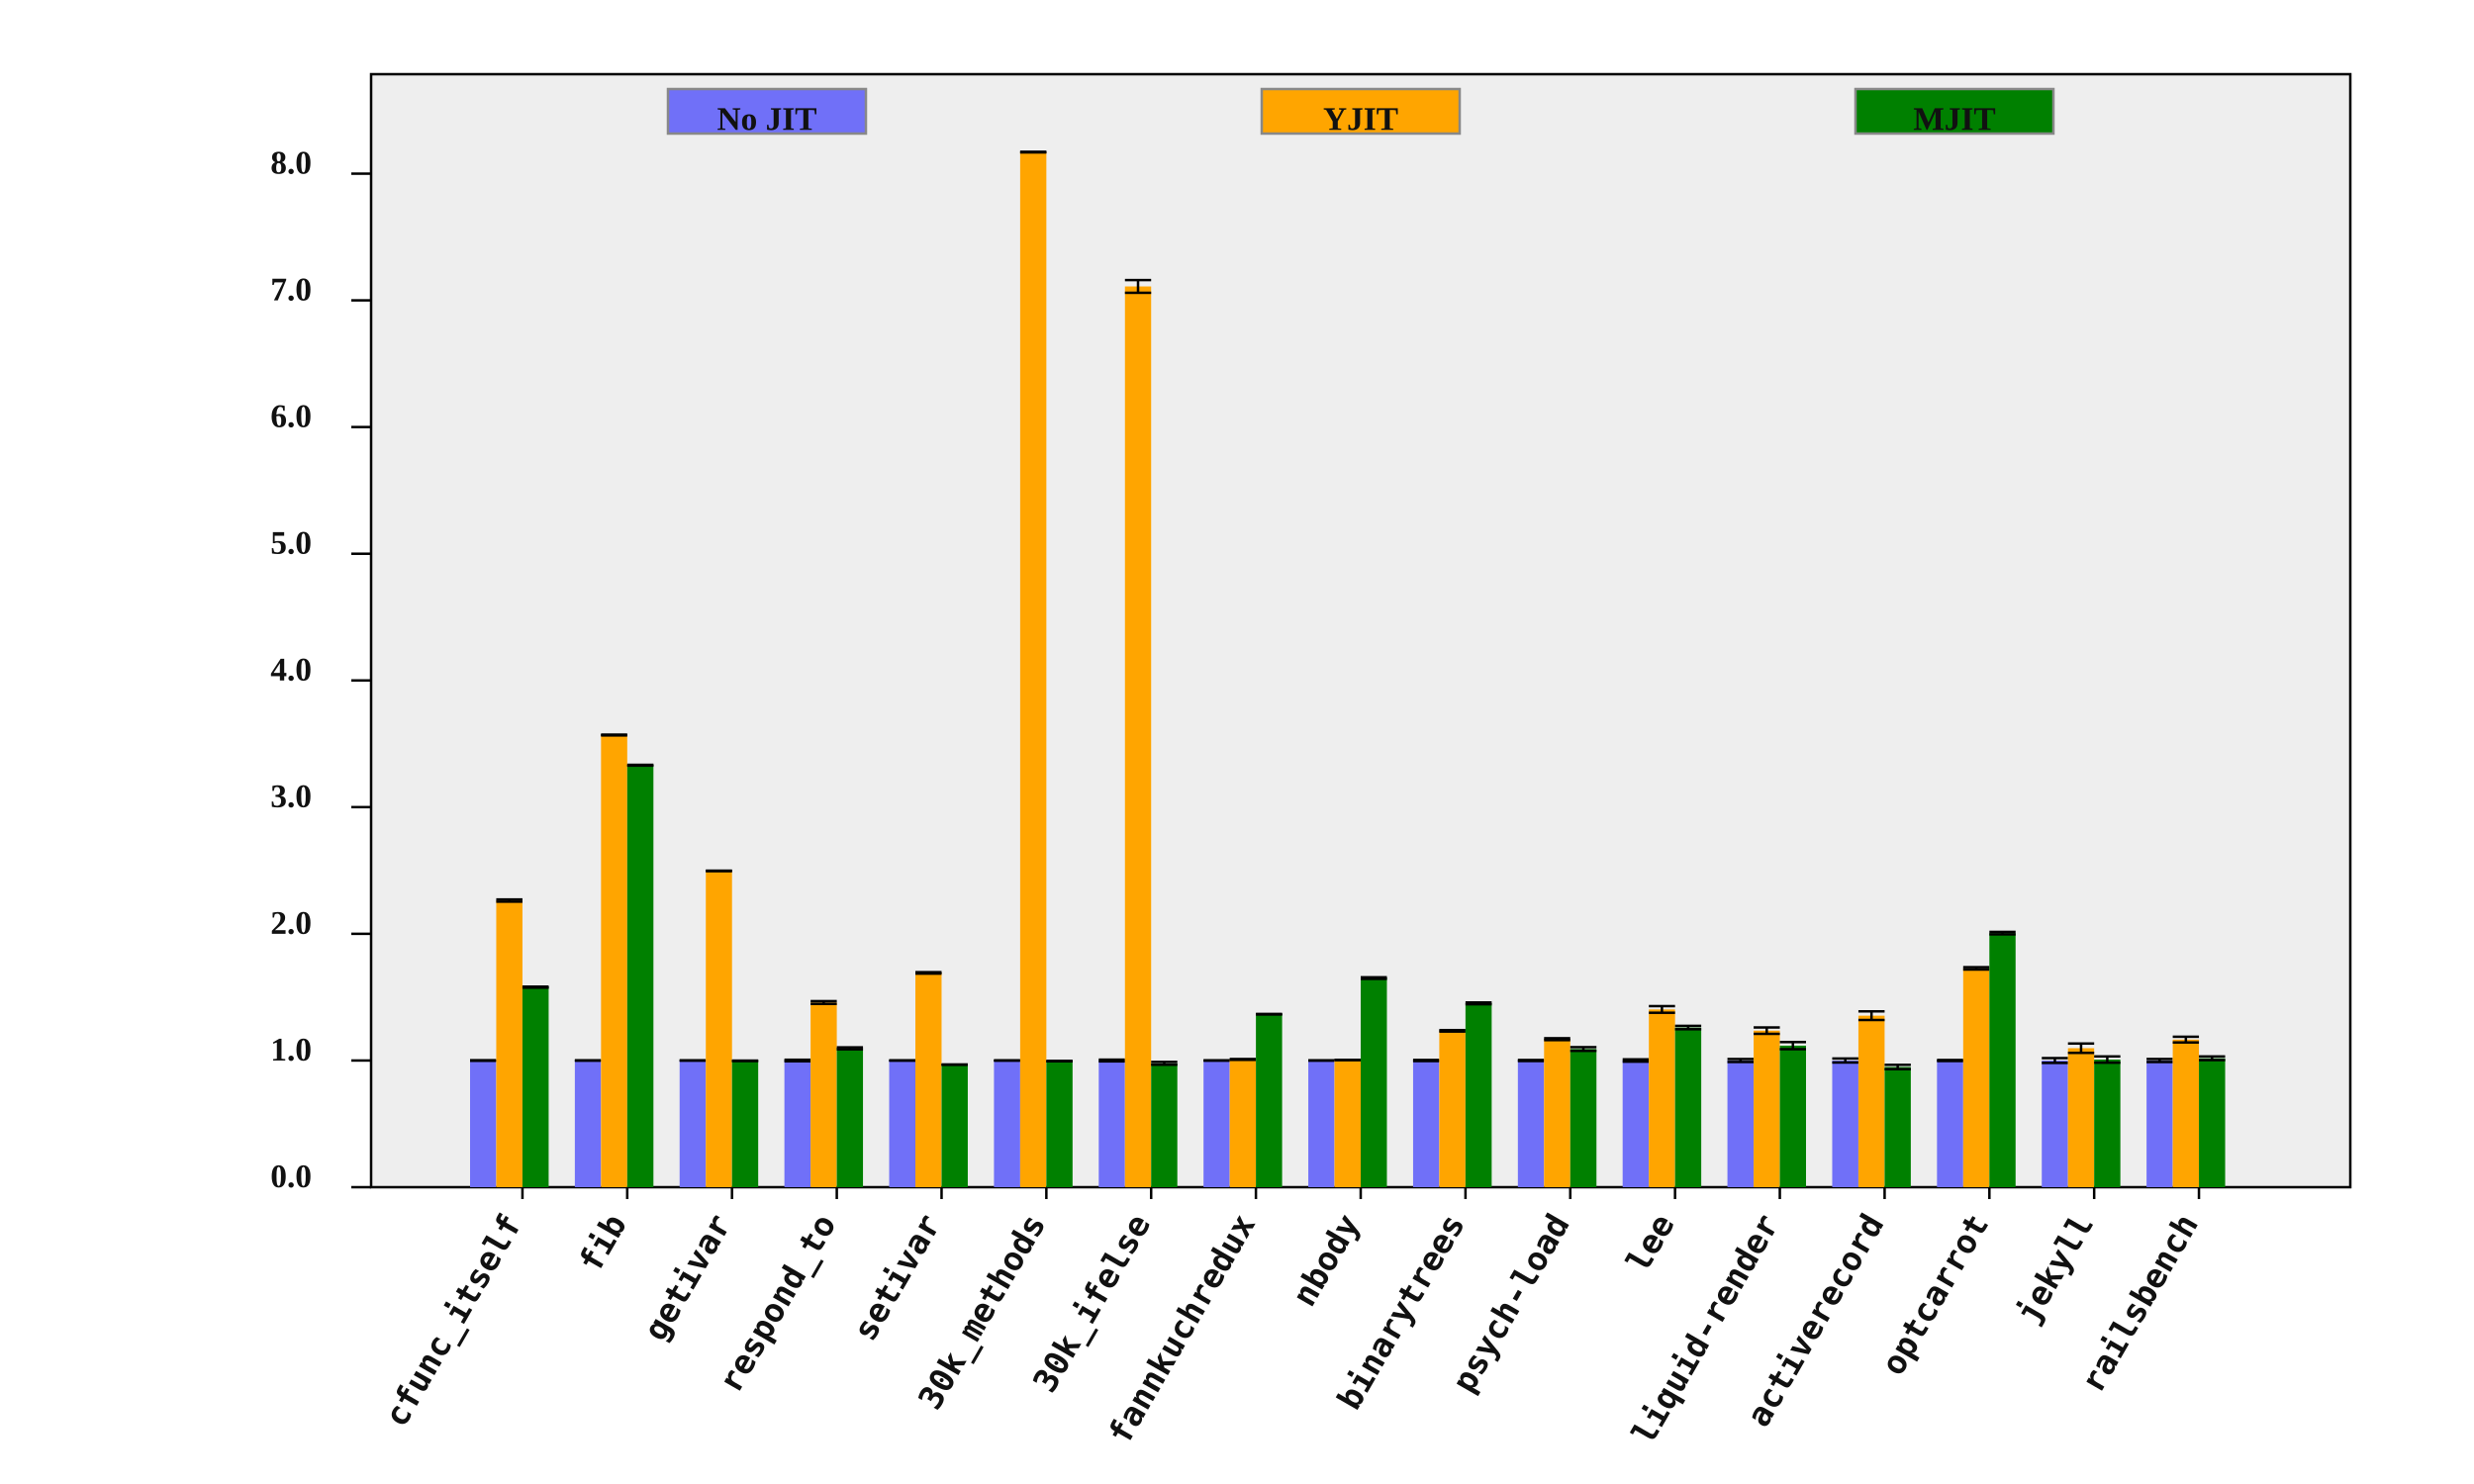
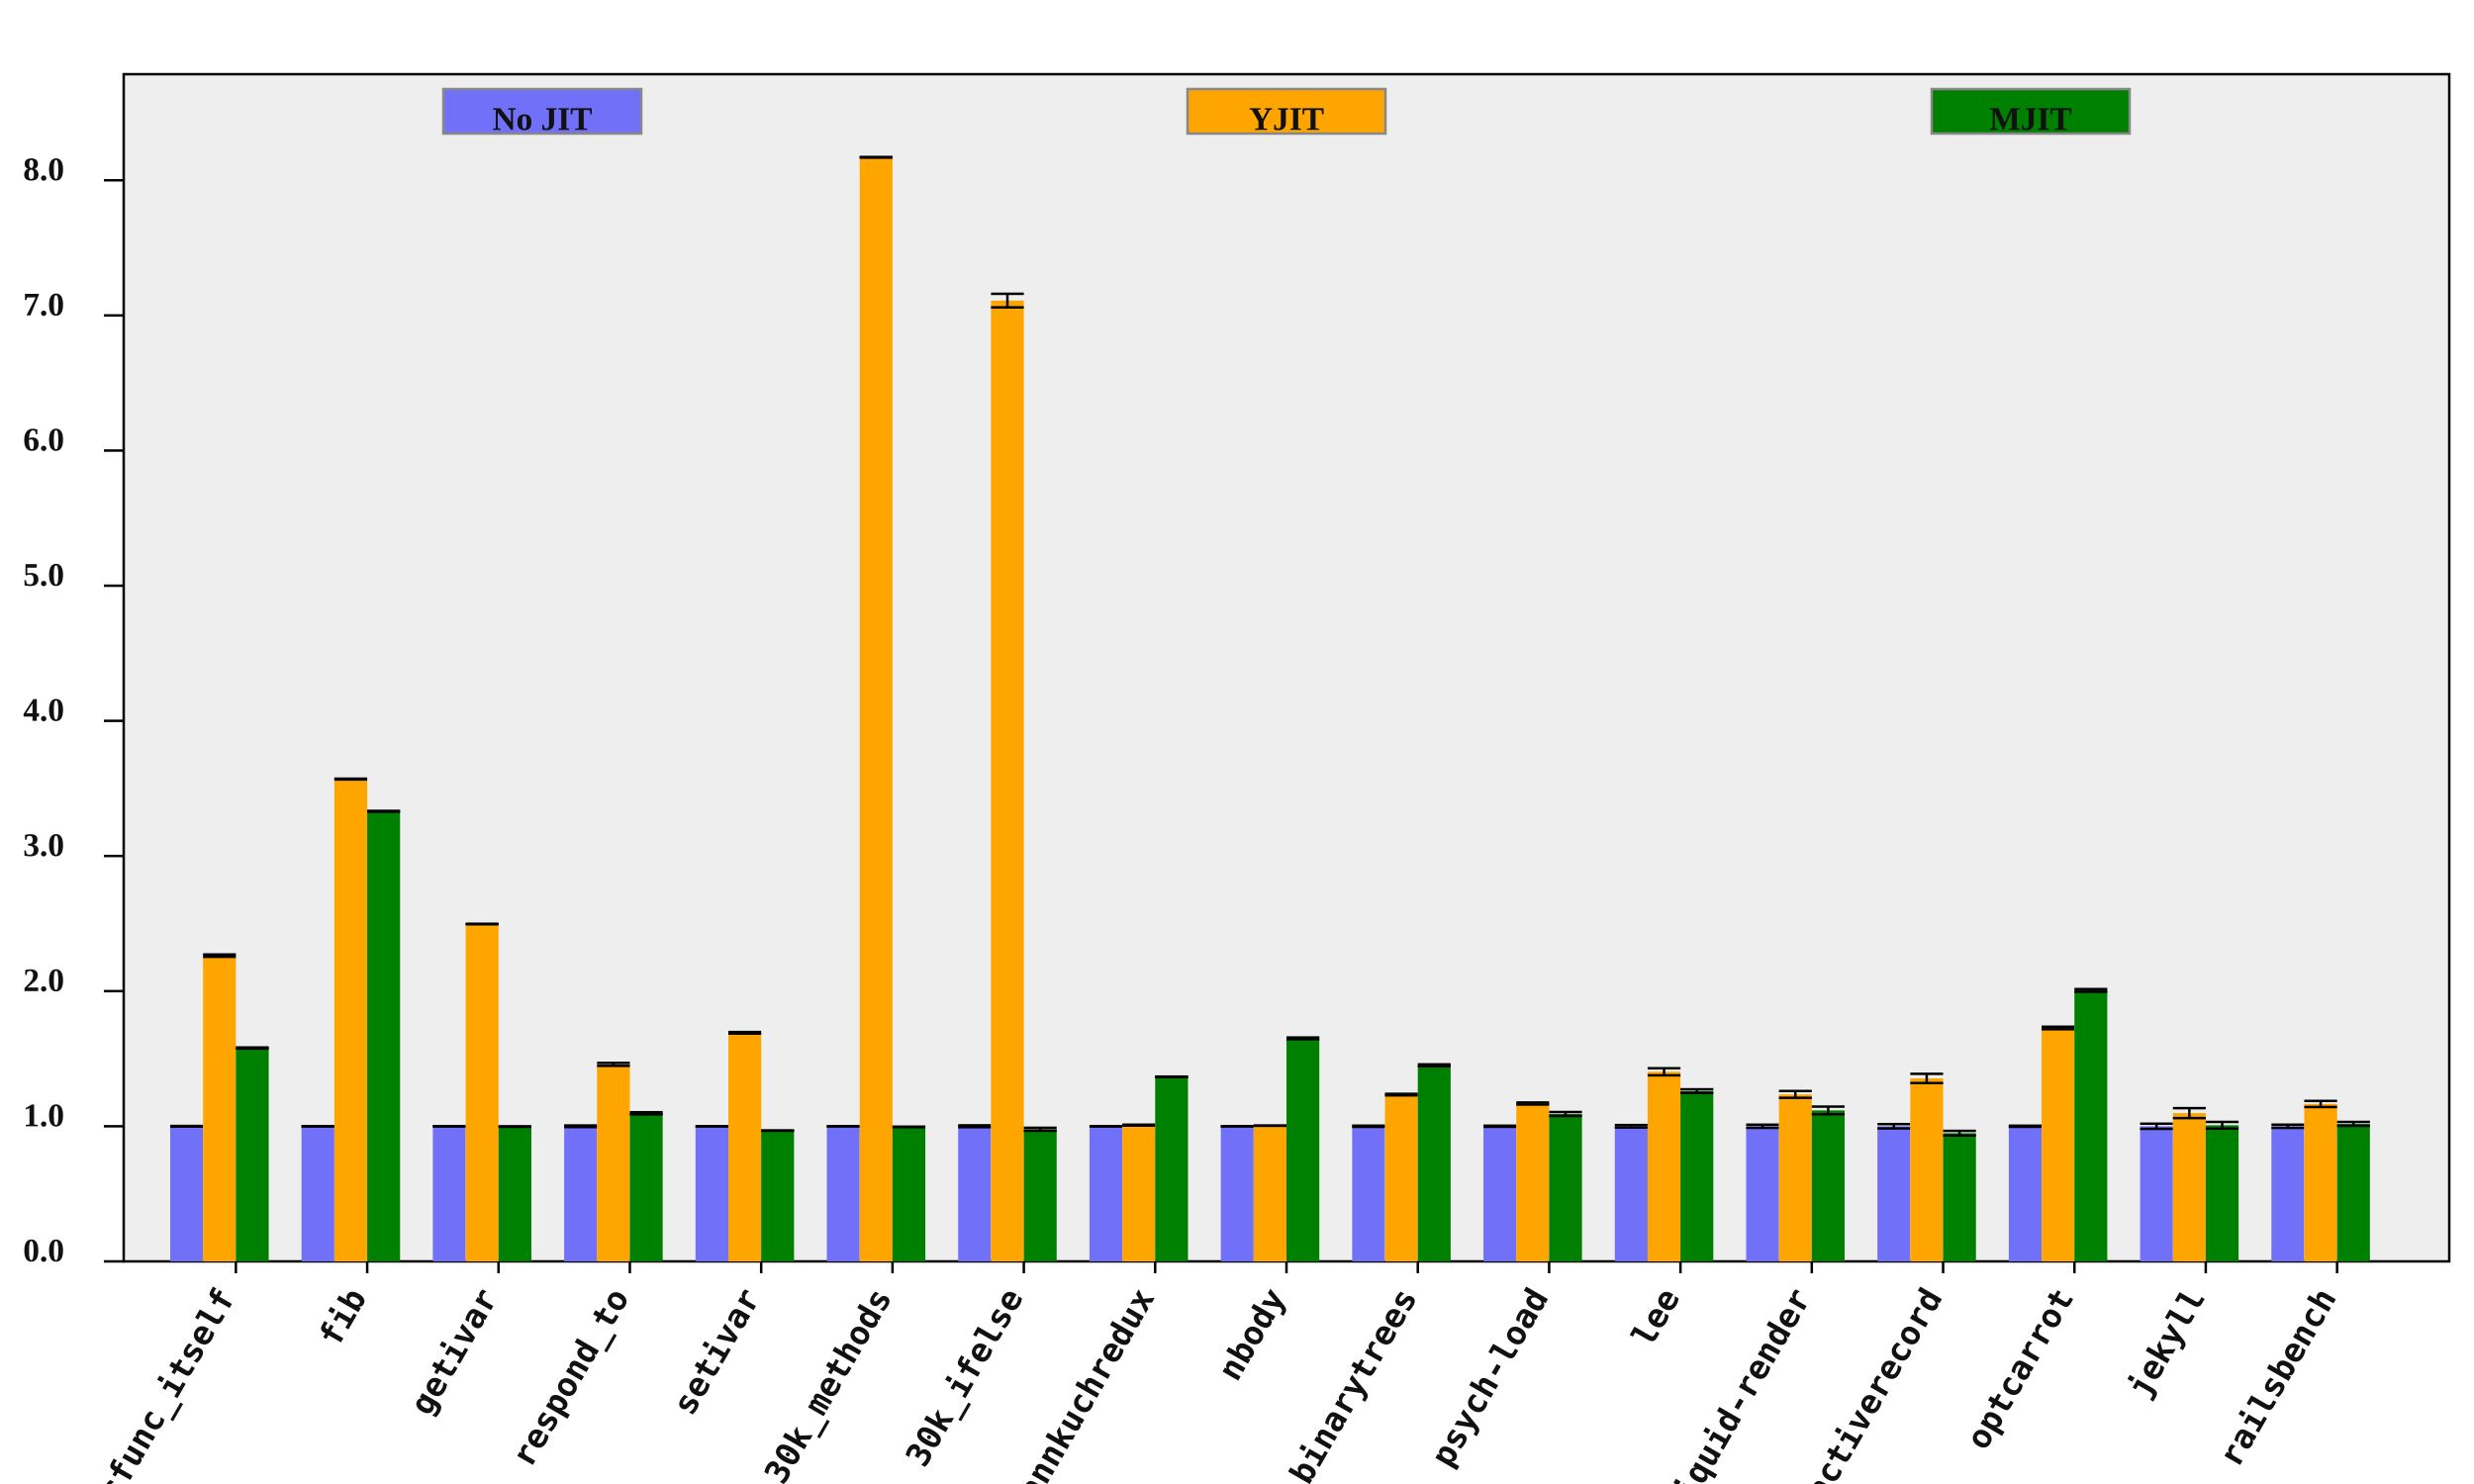
<svg xmlns="http://www.w3.org/2000/svg" viewBox="0 0 1000 600" width="100%" height="100%">
-   <rect x="150.0" y="30.0" width="800" height="450.0" stroke="#000" fill="#EEE" />
-   <line x1="142.0" y1="480.0" x2="150.0" y2="480.0" stroke="#000" />
-   <text x="126.0" y="480.0" text-anchor="end" font-weight="bold" font-size="small" fill="#111">
+   <rect x="50.0" y="30.0" width="940.0" height="480" stroke="#000" fill="#EEE" />
+   <line x1="42.0" y1="510" x2="50.0" y2="510" stroke="#000" />
+   <text x="26" y="510" text-anchor="end" font-weight="bold" font-size="small" fill="#111">
0.0
</text>
-   <line x1="142.0" y1="428.777" x2="150.0" y2="428.777" stroke="#000" />
-   <text x="126.0" y="428.777" text-anchor="end" font-weight="bold" font-size="small" fill="#111">
+   <line x1="42.0" y1="455.362" x2="50.0" y2="455.362" stroke="#000" />
+   <text x="26" y="455.362" text-anchor="end" font-weight="bold" font-size="small" fill="#111">
1.0
</text>
-   <line x1="142.0" y1="377.553" x2="150.0" y2="377.553" stroke="#000" />
-   <text x="126.0" y="377.553" text-anchor="end" font-weight="bold" font-size="small" fill="#111">
+   <line x1="42.0" y1="400.723" x2="50.0" y2="400.723" stroke="#000" />
+   <text x="26" y="400.723" text-anchor="end" font-weight="bold" font-size="small" fill="#111">
2.0
</text>
-   <line x1="142.0" y1="326.33" x2="150.0" y2="326.33" stroke="#000" />
-   <text x="126.0" y="326.33" text-anchor="end" font-weight="bold" font-size="small" fill="#111">
+   <line x1="42.0" y1="346.085" x2="50.0" y2="346.085" stroke="#000" />
+   <text x="26" y="346.085" text-anchor="end" font-weight="bold" font-size="small" fill="#111">
3.0
</text>
-   <line x1="142.0" y1="275.107" x2="150.0" y2="275.107" stroke="#000" />
-   <text x="126.0" y="275.107" text-anchor="end" font-weight="bold" font-size="small" fill="#111">
+   <line x1="42.0" y1="291.447" x2="50.0" y2="291.447" stroke="#000" />
+   <text x="26" y="291.447" text-anchor="end" font-weight="bold" font-size="small" fill="#111">
4.0
</text>
-   <line x1="142.0" y1="223.883" x2="150.0" y2="223.883" stroke="#000" />
-   <text x="126.0" y="223.883" text-anchor="end" font-weight="bold" font-size="small" fill="#111">
+   <line x1="42.0" y1="236.809" x2="50.0" y2="236.809" stroke="#000" />
+   <text x="26" y="236.809" text-anchor="end" font-weight="bold" font-size="small" fill="#111">
5.0
</text>
-   <line x1="142.0" y1="172.66" x2="150.0" y2="172.66" stroke="#000" />
-   <text x="126.0" y="172.66" text-anchor="end" font-weight="bold" font-size="small" fill="#111">
+   <line x1="42.0" y1="182.17" x2="50.0" y2="182.17" stroke="#000" />
+   <text x="26" y="182.17" text-anchor="end" font-weight="bold" font-size="small" fill="#111">
6.0
</text>
-   <line x1="142.0" y1="121.436" x2="150.0" y2="121.436" stroke="#000" />
-   <text x="126.0" y="121.436" text-anchor="end" font-weight="bold" font-size="small" fill="#111">
+   <line x1="42.0" y1="127.532" x2="50.0" y2="127.532" stroke="#000" />
+   <text x="26" y="127.532" text-anchor="end" font-weight="bold" font-size="small" fill="#111">
7.0
</text>
-   <line x1="142.0" y1="70.213" x2="150.0" y2="70.213" stroke="#000" />
-   <text x="126.0" y="70.213" text-anchor="end" font-weight="bold" font-size="small" fill="#111">
+   <line x1="42.0" y1="72.894" x2="50.0" y2="72.894" stroke="#000" />
+   <text x="26" y="72.894" text-anchor="end" font-weight="bold" font-size="small" fill="#111">
8.0
</text>
-   <rect x="270.0" y="36" width="80.0" height="18.0" fill="#7070f8" stroke="#888" />
-   <text x="310.0" y="52.5" font-size="small" text-anchor="middle" font-weight="bold" fill="#111">
+   <rect x="179.2" y="36" width="80.0" height="18.0" fill="#7070f8" stroke="#888" />
+   <text x="219.2" y="52.5" font-size="small" text-anchor="middle" font-weight="bold" fill="#111">
No JIT
</text>
-   <rect x="510.0" y="36" width="80.0" height="18.0" fill="orange" stroke="#888" />
-   <text x="550.0" y="52.5" font-size="small" text-anchor="middle" font-weight="bold" fill="#111">
+   <rect x="480" y="36" width="80.0" height="18.0" fill="orange" stroke="#888" />
+   <text x="520" y="52.5" font-size="small" text-anchor="middle" font-weight="bold" fill="#111">
YJIT
</text>
-   <rect x="750.0" y="36" width="80.0" height="18.0" fill="green" stroke="#888" />
-   <text x="790.0" y="52.5" font-size="small" text-anchor="middle" font-weight="bold" fill="#111">
+   <rect x="780.8" y="36" width="80.0" height="18.0" fill="green" stroke="#888" />
+   <text x="820.8" y="52.5" font-size="small" text-anchor="middle" font-weight="bold" fill="#111">
MJIT
</text>
-   <rect x="190.0" y="428.777" width="10.588" height="51.223" fill="#7070f8" />
-   <line x1="190.0" y1="428.661" x2="200.588" y2="428.661" stroke="#000" />
-   <line x1="190.0" y1="428.892" x2="200.588" y2="428.892" stroke="#000" />
-   <line x1="195.294" y1="428.661" x2="195.294" y2="428.892" stroke="#000" />
-   <rect x="200.588" y="364.101" width="10.588" height="115.899" fill="orange" />
-   <line x1="200.588" y1="363.656" x2="211.176" y2="363.656" stroke="#000" />
-   <line x1="200.588" y1="364.546" x2="211.176" y2="364.546" stroke="#000" />
-   <line x1="205.882" y1="363.656" x2="205.882" y2="364.546" stroke="#000" />
-   <rect x="211.176" y="399.114" width="10.588" height="80.886" fill="green" />
-   <line x1="211.176" y1="398.907" x2="221.765" y2="398.907" stroke="#000" />
-   <line x1="211.176" y1="399.322" x2="221.765" y2="399.322" stroke="#000" />
-   <line x1="216.471" y1="398.907" x2="216.471" y2="399.322" stroke="#000" />
-   <line x1="211.176" y1="480.0" x2="211.176" y2="484.8" stroke="#000" />
-   <text x="211.176" y="494.4" fill="#111" font-size="small" font-family="monospace" font-weight="bold" text-anchor="end" transform="rotate(-60, 211.1765, 494.4)">
+   <rect x="68.8" y="455.362" width="13.271" height="54.638" fill="#7070f8" />
+   <line x1="68.8" y1="455.238" x2="82.071" y2="455.238" stroke="#000" />
+   <line x1="68.8" y1="455.485" x2="82.071" y2="455.485" stroke="#000" />
+   <line x1="75.435" y1="455.238" x2="75.435" y2="455.485" stroke="#000" />
+   <rect x="82.071" y="386.374" width="13.271" height="123.626" fill="orange" />
+   <line x1="82.071" y1="385.9" x2="95.341" y2="385.9" stroke="#000" />
+   <line x1="82.071" y1="386.849" x2="95.341" y2="386.849" stroke="#000" />
+   <line x1="88.706" y1="385.9" x2="88.706" y2="386.849" stroke="#000" />
+   <rect x="95.341" y="423.722" width="13.271" height="86.278" fill="green" />
+   <line x1="95.341" y1="423.501" x2="108.612" y2="423.501" stroke="#000" />
+   <line x1="95.341" y1="423.944" x2="108.612" y2="423.944" stroke="#000" />
+   <line x1="101.976" y1="423.501" x2="101.976" y2="423.944" stroke="#000" />
+   <line x1="95.341" y1="510.0" x2="95.341" y2="514.8" stroke="#000" />
+   <text x="95.341" y="524.4" fill="#111" font-size="small" font-family="monospace" font-weight="bold" text-anchor="end" transform="rotate(-60, 95.34118, 524.4)">
cfunc_itself
</text>
-   <rect x="232.353" y="428.777" width="10.588" height="51.223" fill="#7070f8" />
-   <line x1="232.353" y1="428.734" x2="242.941" y2="428.734" stroke="#000" />
-   <line x1="232.353" y1="428.819" x2="242.941" y2="428.819" stroke="#000" />
-   <line x1="237.647" y1="428.734" x2="237.647" y2="428.819" stroke="#000" />
-   <rect x="242.941" y="297.176" width="10.588" height="182.824" fill="orange" />
-   <line x1="242.941" y1="297.013" x2="253.529" y2="297.013" stroke="#000" />
-   <line x1="242.941" y1="297.339" x2="253.529" y2="297.339" stroke="#000" />
-   <line x1="248.235" y1="297.013" x2="248.235" y2="297.339" stroke="#000" />
-   <rect x="253.529" y="309.38" width="10.588" height="170.62" fill="green" />
-   <line x1="253.529" y1="309.223" x2="264.118" y2="309.223" stroke="#000" />
-   <line x1="253.529" y1="309.537" x2="264.118" y2="309.537" stroke="#000" />
-   <line x1="258.824" y1="309.223" x2="258.824" y2="309.537" stroke="#000" />
-   <line x1="253.529" y1="480.0" x2="253.529" y2="484.8" stroke="#000" />
-   <text x="253.529" y="494.4" fill="#111" font-size="small" font-family="monospace" font-weight="bold" text-anchor="end" transform="rotate(-60, 253.5294, 494.4)">
+   <rect x="121.882" y="455.362" width="13.271" height="54.638" fill="#7070f8" />
+   <line x1="121.882" y1="455.316" x2="135.153" y2="455.316" stroke="#000" />
+   <line x1="121.882" y1="455.407" x2="135.153" y2="455.407" stroke="#000" />
+   <line x1="128.518" y1="455.316" x2="128.518" y2="455.407" stroke="#000" />
+   <rect x="135.153" y="314.988" width="13.271" height="195.012" fill="orange" />
+   <line x1="135.153" y1="314.814" x2="148.424" y2="314.814" stroke="#000" />
+   <line x1="135.153" y1="315.161" x2="148.424" y2="315.161" stroke="#000" />
+   <line x1="141.788" y1="314.814" x2="141.788" y2="315.161" stroke="#000" />
+   <rect x="148.424" y="328.005" width="13.271" height="181.995" fill="green" />
+   <line x1="148.424" y1="327.838" x2="161.694" y2="327.838" stroke="#000" />
+   <line x1="148.424" y1="328.172" x2="161.694" y2="328.172" stroke="#000" />
+   <line x1="155.059" y1="327.838" x2="155.059" y2="328.172" stroke="#000" />
+   <line x1="148.424" y1="510.0" x2="148.424" y2="514.8" stroke="#000" />
+   <text x="148.424" y="524.4" fill="#111" font-size="small" font-family="monospace" font-weight="bold" text-anchor="end" transform="rotate(-60, 148.4235, 524.4)">
fib
</text>
-   <rect x="274.706" y="428.777" width="10.588" height="51.223" fill="#7070f8" />
-   <line x1="274.706" y1="428.742" x2="285.294" y2="428.742" stroke="#000" />
-   <line x1="274.706" y1="428.811" x2="285.294" y2="428.811" stroke="#000" />
-   <line x1="280.0" y1="428.742" x2="280.0" y2="428.811" stroke="#000" />
-   <rect x="285.294" y="352.116" width="10.588" height="127.884" fill="orange" />
-   <line x1="285.294" y1="352.02" x2="295.882" y2="352.02" stroke="#000" />
-   <line x1="285.294" y1="352.211" x2="295.882" y2="352.211" stroke="#000" />
-   <line x1="290.588" y1="352.02" x2="290.588" y2="352.211" stroke="#000" />
-   <rect x="295.882" y="428.891" width="10.588" height="51.109" fill="green" />
-   <line x1="295.882" y1="428.813" x2="306.471" y2="428.813" stroke="#000" />
-   <line x1="295.882" y1="428.968" x2="306.471" y2="428.968" stroke="#000" />
-   <line x1="301.176" y1="428.813" x2="301.176" y2="428.968" stroke="#000" />
-   <line x1="295.882" y1="480.0" x2="295.882" y2="484.8" stroke="#000" />
-   <text x="295.882" y="494.4" fill="#111" font-size="small" font-family="monospace" font-weight="bold" text-anchor="end" transform="rotate(-60, 295.8824, 494.4)">
+   <rect x="174.965" y="455.362" width="13.271" height="54.638" fill="#7070f8" />
+   <line x1="174.965" y1="455.325" x2="188.235" y2="455.325" stroke="#000" />
+   <line x1="174.965" y1="455.399" x2="188.235" y2="455.399" stroke="#000" />
+   <line x1="181.6" y1="455.325" x2="181.6" y2="455.399" stroke="#000" />
+   <rect x="188.235" y="373.59" width="13.271" height="136.41" fill="orange" />
+   <line x1="188.235" y1="373.488" x2="201.506" y2="373.488" stroke="#000" />
+   <line x1="188.235" y1="373.692" x2="201.506" y2="373.692" stroke="#000" />
+   <line x1="194.871" y1="373.488" x2="194.871" y2="373.692" stroke="#000" />
+   <rect x="201.506" y="455.483" width="13.271" height="54.517" fill="green" />
+   <line x1="201.506" y1="455.4" x2="214.776" y2="455.4" stroke="#000" />
+   <line x1="201.506" y1="455.566" x2="214.776" y2="455.566" stroke="#000" />
+   <line x1="208.141" y1="455.4" x2="208.141" y2="455.566" stroke="#000" />
+   <line x1="201.506" y1="510.0" x2="201.506" y2="514.8" stroke="#000" />
+   <text x="201.506" y="524.4" fill="#111" font-size="small" font-family="monospace" font-weight="bold" text-anchor="end" transform="rotate(-60, 201.5059, 524.4)">
getivar
</text>
-   <rect x="317.059" y="428.777" width="10.588" height="51.223" fill="#7070f8" />
-   <line x1="317.059" y1="428.472" x2="327.647" y2="428.472" stroke="#000" />
-   <line x1="317.059" y1="429.082" x2="327.647" y2="429.082" stroke="#000" />
-   <line x1="322.353" y1="428.472" x2="322.353" y2="429.082" stroke="#000" />
-   <rect x="327.647" y="405.321" width="10.588" height="74.679" fill="orange" />
-   <line x1="327.647" y1="404.767" x2="338.235" y2="404.767" stroke="#000" />
-   <line x1="327.647" y1="405.876" x2="338.235" y2="405.876" stroke="#000" />
-   <line x1="332.941" y1="404.767" x2="332.941" y2="405.876" stroke="#000" />
-   <rect x="338.235" y="423.858" width="10.588" height="56.142" fill="green" />
-   <line x1="338.235" y1="423.461" x2="348.824" y2="423.461" stroke="#000" />
-   <line x1="338.235" y1="424.255" x2="348.824" y2="424.255" stroke="#000" />
-   <line x1="343.529" y1="423.461" x2="343.529" y2="424.255" stroke="#000" />
-   <line x1="338.235" y1="480.0" x2="338.235" y2="484.8" stroke="#000" />
-   <text x="338.235" y="494.4" fill="#111" font-size="small" font-family="monospace" font-weight="bold" text-anchor="end" transform="rotate(-60, 338.2353, 494.4)">
+   <rect x="228.047" y="455.362" width="13.271" height="54.638" fill="#7070f8" />
+   <line x1="228.047" y1="455.036" x2="241.318" y2="455.036" stroke="#000" />
+   <line x1="228.047" y1="455.687" x2="241.318" y2="455.687" stroke="#000" />
+   <line x1="234.682" y1="455.036" x2="234.682" y2="455.687" stroke="#000" />
+   <rect x="241.318" y="430.343" width="13.271" height="79.657" fill="orange" />
+   <line x1="241.318" y1="429.751" x2="254.588" y2="429.751" stroke="#000" />
+   <line x1="241.318" y1="430.934" x2="254.588" y2="430.934" stroke="#000" />
+   <line x1="247.953" y1="429.751" x2="247.953" y2="430.934" stroke="#000" />
+   <rect x="254.588" y="450.115" width="13.271" height="59.885" fill="green" />
+   <line x1="254.588" y1="449.692" x2="267.859" y2="449.692" stroke="#000" />
+   <line x1="254.588" y1="450.538" x2="267.859" y2="450.538" stroke="#000" />
+   <line x1="261.224" y1="449.692" x2="261.224" y2="450.538" stroke="#000" />
+   <line x1="254.588" y1="510.0" x2="254.588" y2="514.8" stroke="#000" />
+   <text x="254.588" y="524.4" fill="#111" font-size="small" font-family="monospace" font-weight="bold" text-anchor="end" transform="rotate(-60, 254.5882, 524.4)">
respond_to
</text>
-   <rect x="359.412" y="428.777" width="10.588" height="51.223" fill="#7070f8" />
-   <line x1="359.412" y1="428.749" x2="370" y2="428.749" stroke="#000" />
-   <line x1="359.412" y1="428.804" x2="370" y2="428.804" stroke="#000" />
-   <line x1="364.706" y1="428.749" x2="364.706" y2="428.804" stroke="#000" />
-   <rect x="370" y="393.353" width="10.588" height="86.647" fill="orange" />
-   <line x1="370" y1="393.063" x2="380.588" y2="393.063" stroke="#000" />
-   <line x1="370" y1="393.643" x2="380.588" y2="393.643" stroke="#000" />
-   <line x1="375.294" y1="393.063" x2="375.294" y2="393.643" stroke="#000" />
-   <rect x="380.588" y="430.432" width="10.588" height="49.568" fill="green" />
-   <line x1="380.588" y1="430.387" x2="391.176" y2="430.387" stroke="#000" />
-   <line x1="380.588" y1="430.477" x2="391.176" y2="430.477" stroke="#000" />
-   <line x1="385.882" y1="430.387" x2="385.882" y2="430.477" stroke="#000" />
-   <line x1="380.588" y1="480.0" x2="380.588" y2="484.8" stroke="#000" />
-   <text x="380.588" y="494.4" fill="#111" font-size="small" font-family="monospace" font-weight="bold" text-anchor="end" transform="rotate(-60, 380.5882, 494.4)">
+   <rect x="281.129" y="455.362" width="13.271" height="54.638" fill="#7070f8" />
+   <line x1="281.129" y1="455.333" x2="294.4" y2="455.333" stroke="#000" />
+   <line x1="281.129" y1="455.391" x2="294.4" y2="455.391" stroke="#000" />
+   <line x1="287.765" y1="455.333" x2="287.765" y2="455.391" stroke="#000" />
+   <rect x="294.4" y="417.576" width="13.271" height="92.424" fill="orange" />
+   <line x1="294.4" y1="417.267" x2="307.671" y2="417.267" stroke="#000" />
+   <line x1="294.4" y1="417.886" x2="307.671" y2="417.886" stroke="#000" />
+   <line x1="301.035" y1="417.267" x2="301.035" y2="417.886" stroke="#000" />
+   <rect x="307.671" y="457.128" width="13.271" height="52.872" fill="green" />
+   <line x1="307.671" y1="457.08" x2="320.941" y2="457.08" stroke="#000" />
+   <line x1="307.671" y1="457.175" x2="320.941" y2="457.175" stroke="#000" />
+   <line x1="314.306" y1="457.08" x2="314.306" y2="457.175" stroke="#000" />
+   <line x1="307.671" y1="510.0" x2="307.671" y2="514.8" stroke="#000" />
+   <text x="307.671" y="524.4" fill="#111" font-size="small" font-family="monospace" font-weight="bold" text-anchor="end" transform="rotate(-60, 307.6706, 524.4)">
setivar
</text>
-   <rect x="401.765" y="428.777" width="10.588" height="51.223" fill="#7070f8" />
-   <line x1="401.765" y1="428.77" x2="412.353" y2="428.77" stroke="#000" />
-   <line x1="401.765" y1="428.783" x2="412.353" y2="428.783" stroke="#000" />
-   <line x1="407.059" y1="428.77" x2="407.059" y2="428.783" stroke="#000" />
-   <rect x="412.353" y="61.5" width="10.588" height="418.5" fill="orange" />
-   <line x1="412.353" y1="61.377" x2="422.941" y2="61.377" stroke="#000" />
-   <line x1="412.353" y1="61.623" x2="422.941" y2="61.623" stroke="#000" />
-   <line x1="417.647" y1="61.377" x2="417.647" y2="61.623" stroke="#000" />
-   <rect x="422.941" y="429.015" width="10.588" height="50.985" fill="green" />
-   <line x1="422.941" y1="428.927" x2="433.529" y2="428.927" stroke="#000" />
-   <line x1="422.941" y1="429.103" x2="433.529" y2="429.103" stroke="#000" />
-   <line x1="428.235" y1="428.927" x2="428.235" y2="429.103" stroke="#000" />
-   <line x1="422.941" y1="480.0" x2="422.941" y2="484.8" stroke="#000" />
-   <text x="422.941" y="494.4" fill="#111" font-size="small" font-family="monospace" font-weight="bold" text-anchor="end" transform="rotate(-60, 422.9412, 494.4)">
+   <rect x="334.212" y="455.362" width="13.271" height="54.638" fill="#7070f8" />
+   <line x1="334.212" y1="455.355" x2="347.482" y2="455.355" stroke="#000" />
+   <line x1="334.212" y1="455.368" x2="347.482" y2="455.368" stroke="#000" />
+   <line x1="340.847" y1="455.355" x2="340.847" y2="455.368" stroke="#000" />
+   <rect x="347.482" y="63.6" width="13.271" height="446.4" fill="orange" />
+   <line x1="347.482" y1="63.469" x2="360.753" y2="63.469" stroke="#000" />
+   <line x1="347.482" y1="63.731" x2="360.753" y2="63.731" stroke="#000" />
+   <line x1="354.118" y1="63.469" x2="354.118" y2="63.731" stroke="#000" />
+   <rect x="360.753" y="455.616" width="13.271" height="54.384" fill="green" />
+   <line x1="360.753" y1="455.522" x2="374.024" y2="455.522" stroke="#000" />
+   <line x1="360.753" y1="455.71" x2="374.024" y2="455.71" stroke="#000" />
+   <line x1="367.388" y1="455.522" x2="367.388" y2="455.71" stroke="#000" />
+   <line x1="360.753" y1="510.0" x2="360.753" y2="514.8" stroke="#000" />
+   <text x="360.753" y="524.4" fill="#111" font-size="small" font-family="monospace" font-weight="bold" text-anchor="end" transform="rotate(-60, 360.7529, 524.4)">
30k_methods
</text>
-   <rect x="444.118" y="428.777" width="10.588" height="51.223" fill="#7070f8" />
-   <line x1="444.118" y1="428.426" x2="454.706" y2="428.426" stroke="#000" />
-   <line x1="444.118" y1="429.128" x2="454.706" y2="429.128" stroke="#000" />
-   <line x1="449.412" y1="428.426" x2="449.412" y2="429.128" stroke="#000" />
-   <rect x="454.706" y="115.811" width="10.588" height="364.189" fill="orange" />
-   <line x1="454.706" y1="113.239" x2="465.294" y2="113.239" stroke="#000" />
-   <line x1="454.706" y1="118.383" x2="465.294" y2="118.383" stroke="#000" />
-   <line x1="460" y1="113.239" x2="460" y2="118.383" stroke="#000" />
-   <rect x="465.294" y="429.917" width="10.588" height="50.083" fill="green" />
-   <line x1="465.294" y1="429.353" x2="475.882" y2="429.353" stroke="#000" />
-   <line x1="465.294" y1="430.481" x2="475.882" y2="430.481" stroke="#000" />
-   <line x1="470.588" y1="429.353" x2="470.588" y2="430.481" stroke="#000" />
-   <line x1="465.294" y1="480.0" x2="465.294" y2="484.8" stroke="#000" />
-   <text x="465.294" y="494.4" fill="#111" font-size="small" font-family="monospace" font-weight="bold" text-anchor="end" transform="rotate(-60, 465.2941, 494.4)">
+   <rect x="387.294" y="455.362" width="13.271" height="54.638" fill="#7070f8" />
+   <line x1="387.294" y1="454.987" x2="400.565" y2="454.987" stroke="#000" />
+   <line x1="387.294" y1="455.736" x2="400.565" y2="455.736" stroke="#000" />
+   <line x1="393.929" y1="454.987" x2="393.929" y2="455.736" stroke="#000" />
+   <rect x="400.565" y="121.532" width="13.271" height="388.468" fill="orange" />
+   <line x1="400.565" y1="118.788" x2="413.835" y2="118.788" stroke="#000" />
+   <line x1="400.565" y1="124.276" x2="413.835" y2="124.276" stroke="#000" />
+   <line x1="407.2" y1="118.788" x2="407.2" y2="124.276" stroke="#000" />
+   <rect x="413.835" y="456.578" width="13.271" height="53.422" fill="green" />
+   <line x1="413.835" y1="455.976" x2="427.106" y2="455.976" stroke="#000" />
+   <line x1="413.835" y1="457.179" x2="427.106" y2="457.179" stroke="#000" />
+   <line x1="420.471" y1="455.976" x2="420.471" y2="457.179" stroke="#000" />
+   <line x1="413.835" y1="510.0" x2="413.835" y2="514.8" stroke="#000" />
+   <text x="413.835" y="524.4" fill="#111" font-size="small" font-family="monospace" font-weight="bold" text-anchor="end" transform="rotate(-60, 413.8353, 524.4)">
30k_ifelse
</text>
-   <rect x="486.471" y="428.777" width="10.588" height="51.223" fill="#7070f8" />
-   <line x1="486.471" y1="428.743" x2="497.059" y2="428.743" stroke="#000" />
-   <line x1="486.471" y1="428.81" x2="497.059" y2="428.81" stroke="#000" />
-   <line x1="491.765" y1="428.743" x2="491.765" y2="428.81" stroke="#000" />
-   <rect x="497.059" y="428.341" width="10.588" height="51.659" fill="orange" />
-   <line x1="497.059" y1="428.173" x2="507.647" y2="428.173" stroke="#000" />
-   <line x1="497.059" y1="428.509" x2="507.647" y2="428.509" stroke="#000" />
-   <line x1="502.353" y1="428.173" x2="502.353" y2="428.509" stroke="#000" />
-   <rect x="507.647" y="410.052" width="10.588" height="69.948" fill="green" />
-   <line x1="507.647" y1="409.948" x2="518.235" y2="409.948" stroke="#000" />
-   <line x1="507.647" y1="410.157" x2="518.235" y2="410.157" stroke="#000" />
-   <line x1="512.941" y1="409.948" x2="512.941" y2="410.157" stroke="#000" />
-   <line x1="507.647" y1="480.0" x2="507.647" y2="484.8" stroke="#000" />
-   <text x="507.647" y="494.4" fill="#111" font-size="small" font-family="monospace" font-weight="bold" text-anchor="end" transform="rotate(-60, 507.6471, 494.4)">
+   <rect x="440.376" y="455.362" width="13.271" height="54.638" fill="#7070f8" />
+   <line x1="440.376" y1="455.326" x2="453.647" y2="455.326" stroke="#000" />
+   <line x1="440.376" y1="455.397" x2="453.647" y2="455.397" stroke="#000" />
+   <line x1="447.012" y1="455.326" x2="447.012" y2="455.397" stroke="#000" />
+   <rect x="453.647" y="454.897" width="13.271" height="55.103" fill="orange" />
+   <line x1="453.647" y1="454.718" x2="466.918" y2="454.718" stroke="#000" />
+   <line x1="453.647" y1="455.076" x2="466.918" y2="455.076" stroke="#000" />
+   <line x1="460.282" y1="454.718" x2="460.282" y2="455.076" stroke="#000" />
+   <rect x="466.918" y="435.389" width="13.271" height="74.611" fill="green" />
+   <line x1="466.918" y1="435.278" x2="480.188" y2="435.278" stroke="#000" />
+   <line x1="466.918" y1="435.5" x2="480.188" y2="435.5" stroke="#000" />
+   <line x1="473.553" y1="435.278" x2="473.553" y2="435.5" stroke="#000" />
+   <line x1="466.918" y1="510.0" x2="466.918" y2="514.8" stroke="#000" />
+   <text x="466.918" y="524.4" fill="#111" font-size="small" font-family="monospace" font-weight="bold" text-anchor="end" transform="rotate(-60, 466.9176, 524.4)">
fannkuchredux
</text>
-   <rect x="528.824" y="428.777" width="10.588" height="51.223" fill="#7070f8" />
-   <line x1="528.824" y1="428.766" x2="539.412" y2="428.766" stroke="#000" />
-   <line x1="528.824" y1="428.787" x2="539.412" y2="428.787" stroke="#000" />
-   <line x1="534.118" y1="428.766" x2="534.118" y2="428.787" stroke="#000" />
-   <rect x="539.412" y="428.566" width="10.588" height="51.434" fill="orange" />
-   <line x1="539.412" y1="428.542" x2="550.0" y2="428.542" stroke="#000" />
-   <line x1="539.412" y1="428.59" x2="550.0" y2="428.59" stroke="#000" />
-   <line x1="544.706" y1="428.542" x2="544.706" y2="428.59" stroke="#000" />
-   <rect x="550" y="395.454" width="10.588" height="84.546" fill="green" />
-   <line x1="550" y1="395.126" x2="560.588" y2="395.126" stroke="#000" />
-   <line x1="550" y1="395.782" x2="560.588" y2="395.782" stroke="#000" />
-   <line x1="555.294" y1="395.126" x2="555.294" y2="395.782" stroke="#000" />
-   <line x1="550" y1="480.0" x2="550" y2="484.8" stroke="#000" />
-   <text x="550" y="494.4" fill="#111" font-size="small" font-family="monospace" font-weight="bold" text-anchor="end" transform="rotate(-60, 550, 494.4)">
+   <rect x="493.459" y="455.362" width="13.271" height="54.638" fill="#7070f8" />
+   <line x1="493.459" y1="455.351" x2="506.729" y2="455.351" stroke="#000" />
+   <line x1="493.459" y1="455.373" x2="506.729" y2="455.373" stroke="#000" />
+   <line x1="500.094" y1="455.351" x2="500.094" y2="455.373" stroke="#000" />
+   <rect x="506.729" y="455.137" width="13.271" height="54.863" fill="orange" />
+   <line x1="506.729" y1="455.112" x2="520.0" y2="455.112" stroke="#000" />
+   <line x1="506.729" y1="455.163" x2="520.0" y2="455.163" stroke="#000" />
+   <line x1="513.365" y1="455.112" x2="513.365" y2="455.163" stroke="#000" />
+   <rect x="520" y="419.818" width="13.271" height="90.182" fill="green" />
+   <line x1="520" y1="419.468" x2="533.271" y2="419.468" stroke="#000" />
+   <line x1="520" y1="420.168" x2="533.271" y2="420.168" stroke="#000" />
+   <line x1="526.635" y1="419.468" x2="526.635" y2="420.168" stroke="#000" />
+   <line x1="520" y1="510.0" x2="520" y2="514.8" stroke="#000" />
+   <text x="520" y="524.4" fill="#111" font-size="small" font-family="monospace" font-weight="bold" text-anchor="end" transform="rotate(-60, 520, 524.4)">
nbody
</text>
-   <rect x="571.176" y="428.777" width="10.588" height="51.223" fill="#7070f8" />
-   <line x1="571.176" y1="428.549" x2="581.765" y2="428.549" stroke="#000" />
-   <line x1="571.176" y1="429.005" x2="581.765" y2="429.005" stroke="#000" />
-   <line x1="576.471" y1="428.549" x2="576.471" y2="429.005" stroke="#000" />
-   <rect x="581.765" y="416.779" width="10.588" height="63.221" fill="orange" />
-   <line x1="581.765" y1="416.486" x2="592.353" y2="416.486" stroke="#000" />
-   <line x1="581.765" y1="417.072" x2="592.353" y2="417.072" stroke="#000" />
-   <line x1="587.059" y1="416.486" x2="587.059" y2="417.072" stroke="#000" />
-   <rect x="592.353" y="405.673" width="10.588" height="74.327" fill="green" />
-   <line x1="592.353" y1="405.31" x2="602.941" y2="405.31" stroke="#000" />
-   <line x1="592.353" y1="406.036" x2="602.941" y2="406.036" stroke="#000" />
-   <line x1="597.647" y1="405.31" x2="597.647" y2="406.036" stroke="#000" />
-   <line x1="592.353" y1="480.0" x2="592.353" y2="484.8" stroke="#000" />
-   <text x="592.353" y="494.4" fill="#111" font-size="small" font-family="monospace" font-weight="bold" text-anchor="end" transform="rotate(-60, 592.3529, 494.4)">
+   <rect x="546.541" y="455.362" width="13.271" height="54.638" fill="#7070f8" />
+   <line x1="546.541" y1="455.118" x2="559.812" y2="455.118" stroke="#000" />
+   <line x1="546.541" y1="455.605" x2="559.812" y2="455.605" stroke="#000" />
+   <line x1="553.176" y1="455.118" x2="553.176" y2="455.605" stroke="#000" />
+   <rect x="559.812" y="442.565" width="13.271" height="67.435" fill="orange" />
+   <line x1="559.812" y1="442.252" x2="573.082" y2="442.252" stroke="#000" />
+   <line x1="559.812" y1="442.877" x2="573.082" y2="442.877" stroke="#000" />
+   <line x1="566.447" y1="442.252" x2="566.447" y2="442.877" stroke="#000" />
+   <rect x="573.082" y="430.718" width="13.271" height="79.282" fill="green" />
+   <line x1="573.082" y1="430.331" x2="586.353" y2="430.331" stroke="#000" />
+   <line x1="573.082" y1="431.105" x2="586.353" y2="431.105" stroke="#000" />
+   <line x1="579.718" y1="430.331" x2="579.718" y2="431.105" stroke="#000" />
+   <line x1="573.082" y1="510.0" x2="573.082" y2="514.8" stroke="#000" />
+   <text x="573.082" y="524.4" fill="#111" font-size="small" font-family="monospace" font-weight="bold" text-anchor="end" transform="rotate(-60, 573.0824, 524.4)">
binarytrees
</text>
-   <rect x="613.529" y="428.777" width="10.588" height="51.223" fill="#7070f8" />
-   <line x1="613.529" y1="428.564" x2="624.118" y2="428.564" stroke="#000" />
-   <line x1="613.529" y1="428.989" x2="624.118" y2="428.989" stroke="#000" />
-   <line x1="618.824" y1="428.564" x2="618.824" y2="428.989" stroke="#000" />
-   <rect x="624.118" y="420.154" width="10.588" height="59.846" fill="orange" />
-   <line x1="624.118" y1="419.77" x2="634.706" y2="419.77" stroke="#000" />
-   <line x1="624.118" y1="420.538" x2="634.706" y2="420.538" stroke="#000" />
-   <line x1="629.412" y1="419.77" x2="629.412" y2="420.538" stroke="#000" />
-   <rect x="634.706" y="424.126" width="10.588" height="55.874" fill="green" />
-   <line x1="634.706" y1="423.382" x2="645.294" y2="423.382" stroke="#000" />
-   <line x1="634.706" y1="424.871" x2="645.294" y2="424.871" stroke="#000" />
-   <line x1="640" y1="423.382" x2="640" y2="424.871" stroke="#000" />
-   <line x1="634.706" y1="480.0" x2="634.706" y2="484.8" stroke="#000" />
-   <text x="634.706" y="494.4" fill="#111" font-size="small" font-family="monospace" font-weight="bold" text-anchor="end" transform="rotate(-60, 634.7059, 494.4)">
+   <rect x="599.624" y="455.362" width="13.271" height="54.638" fill="#7070f8" />
+   <line x1="599.624" y1="455.135" x2="612.894" y2="455.135" stroke="#000" />
+   <line x1="599.624" y1="455.589" x2="612.894" y2="455.589" stroke="#000" />
+   <line x1="606.259" y1="455.135" x2="606.259" y2="455.589" stroke="#000" />
+   <rect x="612.894" y="446.164" width="13.271" height="63.836" fill="orange" />
+   <line x1="612.894" y1="445.755" x2="626.165" y2="445.755" stroke="#000" />
+   <line x1="612.894" y1="446.574" x2="626.165" y2="446.574" stroke="#000" />
+   <line x1="619.529" y1="445.755" x2="619.529" y2="446.574" stroke="#000" />
+   <rect x="626.165" y="450.401" width="13.271" height="59.599" fill="green" />
+   <line x1="626.165" y1="449.607" x2="639.435" y2="449.607" stroke="#000" />
+   <line x1="626.165" y1="451.195" x2="639.435" y2="451.195" stroke="#000" />
+   <line x1="632.8" y1="449.607" x2="632.8" y2="451.195" stroke="#000" />
+   <line x1="626.165" y1="510.0" x2="626.165" y2="514.8" stroke="#000" />
+   <text x="626.165" y="524.4" fill="#111" font-size="small" font-family="monospace" font-weight="bold" text-anchor="end" transform="rotate(-60, 626.1647, 524.4)">
psych-load
</text>
-   <rect x="655.882" y="428.777" width="10.588" height="51.223" fill="#7070f8" />
-   <line x1="655.882" y1="428.311" x2="666.471" y2="428.311" stroke="#000" />
-   <line x1="655.882" y1="429.242" x2="666.471" y2="429.242" stroke="#000" />
-   <line x1="661.176" y1="428.311" x2="661.176" y2="429.242" stroke="#000" />
-   <rect x="666.471" y="408.131" width="10.588" height="71.869" fill="orange" />
-   <line x1="666.471" y1="406.788" x2="677.059" y2="406.788" stroke="#000" />
-   <line x1="666.471" y1="409.473" x2="677.059" y2="409.473" stroke="#000" />
-   <line x1="671.765" y1="406.788" x2="671.765" y2="409.473" stroke="#000" />
-   <rect x="677.059" y="415.451" width="10.588" height="64.549" fill="green" />
-   <line x1="677.059" y1="414.766" x2="687.647" y2="414.766" stroke="#000" />
-   <line x1="677.059" y1="416.137" x2="687.647" y2="416.137" stroke="#000" />
-   <line x1="682.353" y1="414.766" x2="682.353" y2="416.137" stroke="#000" />
-   <line x1="677.059" y1="480.0" x2="677.059" y2="484.8" stroke="#000" />
-   <text x="677.059" y="494.4" fill="#111" font-size="small" font-family="monospace" font-weight="bold" text-anchor="end" transform="rotate(-60, 677.0588, 494.4)">
+   <rect x="652.706" y="455.362" width="13.271" height="54.638" fill="#7070f8" />
+   <line x1="652.706" y1="454.865" x2="665.976" y2="454.865" stroke="#000" />
+   <line x1="652.706" y1="455.858" x2="665.976" y2="455.858" stroke="#000" />
+   <line x1="659.341" y1="454.865" x2="659.341" y2="455.858" stroke="#000" />
+   <rect x="665.976" y="433.339" width="13.271" height="76.661" fill="orange" />
+   <line x1="665.976" y1="431.907" x2="679.247" y2="431.907" stroke="#000" />
+   <line x1="665.976" y1="434.771" x2="679.247" y2="434.771" stroke="#000" />
+   <line x1="672.612" y1="431.907" x2="672.612" y2="434.771" stroke="#000" />
+   <rect x="679.247" y="441.148" width="13.271" height="68.852" fill="green" />
+   <line x1="679.247" y1="440.417" x2="692.518" y2="440.417" stroke="#000" />
+   <line x1="679.247" y1="441.879" x2="692.518" y2="441.879" stroke="#000" />
+   <line x1="685.882" y1="440.417" x2="685.882" y2="441.879" stroke="#000" />
+   <line x1="679.247" y1="510.0" x2="679.247" y2="514.8" stroke="#000" />
+   <text x="679.247" y="524.4" fill="#111" font-size="small" font-family="monospace" font-weight="bold" text-anchor="end" transform="rotate(-60, 679.2471, 524.4)">
lee
</text>
-   <rect x="698.235" y="428.777" width="10.588" height="51.223" fill="#7070f8" />
-   <line x1="698.235" y1="428.178" x2="708.824" y2="428.178" stroke="#000" />
-   <line x1="698.235" y1="429.375" x2="708.824" y2="429.375" stroke="#000" />
-   <line x1="703.529" y1="428.178" x2="703.529" y2="429.375" stroke="#000" />
-   <rect x="708.824" y="416.706" width="10.588" height="63.294" fill="orange" />
-   <line x1="708.824" y1="415.412" x2="719.412" y2="415.412" stroke="#000" />
-   <line x1="708.824" y1="418.001" x2="719.412" y2="418.001" stroke="#000" />
-   <line x1="714.118" y1="415.412" x2="714.118" y2="418.001" stroke="#000" />
-   <rect x="719.412" y="422.766" width="10.588" height="57.234" fill="green" />
-   <line x1="719.412" y1="421.326" x2="730.0" y2="421.326" stroke="#000" />
-   <line x1="719.412" y1="424.206" x2="730.0" y2="424.206" stroke="#000" />
-   <line x1="724.706" y1="421.326" x2="724.706" y2="424.206" stroke="#000" />
-   <line x1="719.412" y1="480.0" x2="719.412" y2="484.8" stroke="#000" />
-   <text x="719.412" y="494.4" fill="#111" font-size="small" font-family="monospace" font-weight="bold" text-anchor="end" transform="rotate(-60, 719.4118, 494.4)">
+   <rect x="705.788" y="455.362" width="13.271" height="54.638" fill="#7070f8" />
+   <line x1="705.788" y1="454.723" x2="719.059" y2="454.723" stroke="#000" />
+   <line x1="705.788" y1="456" x2="719.059" y2="456" stroke="#000" />
+   <line x1="712.424" y1="454.723" x2="712.424" y2="456" stroke="#000" />
+   <rect x="719.059" y="442.487" width="13.271" height="67.513" fill="orange" />
+   <line x1="719.059" y1="441.106" x2="732.329" y2="441.106" stroke="#000" />
+   <line x1="719.059" y1="443.868" x2="732.329" y2="443.868" stroke="#000" />
+   <line x1="725.694" y1="441.106" x2="725.694" y2="443.868" stroke="#000" />
+   <rect x="732.329" y="448.95" width="13.271" height="61.05" fill="green" />
+   <line x1="732.329" y1="447.414" x2="745.6" y2="447.414" stroke="#000" />
+   <line x1="732.329" y1="450.487" x2="745.6" y2="450.487" stroke="#000" />
+   <line x1="738.965" y1="447.414" x2="738.965" y2="450.487" stroke="#000" />
+   <line x1="732.329" y1="510.0" x2="732.329" y2="514.8" stroke="#000" />
+   <text x="732.329" y="524.4" fill="#111" font-size="small" font-family="monospace" font-weight="bold" text-anchor="end" transform="rotate(-60, 732.3294, 524.4)">
liquid-render
</text>
-   <rect x="740.588" y="428.777" width="10.588" height="51.223" fill="#7070f8" />
-   <line x1="740.588" y1="427.964" x2="751.176" y2="427.964" stroke="#000" />
-   <line x1="740.588" y1="429.589" x2="751.176" y2="429.589" stroke="#000" />
-   <line x1="745.882" y1="427.964" x2="745.882" y2="429.589" stroke="#000" />
-   <rect x="751.176" y="410.652" width="10.588" height="69.348" fill="orange" />
-   <line x1="751.176" y1="408.903" x2="761.765" y2="408.903" stroke="#000" />
-   <line x1="751.176" y1="412.4" x2="761.765" y2="412.4" stroke="#000" />
-   <line x1="756.471" y1="408.903" x2="756.471" y2="412.4" stroke="#000" />
-   <rect x="761.765" y="431.401" width="10.588" height="48.599" fill="green" />
-   <line x1="761.765" y1="430.525" x2="772.353" y2="430.525" stroke="#000" />
-   <line x1="761.765" y1="432.277" x2="772.353" y2="432.277" stroke="#000" />
-   <line x1="767.059" y1="430.525" x2="767.059" y2="432.277" stroke="#000" />
-   <line x1="761.765" y1="480.0" x2="761.765" y2="484.8" stroke="#000" />
-   <text x="761.765" y="494.4" fill="#111" font-size="small" font-family="monospace" font-weight="bold" text-anchor="end" transform="rotate(-60, 761.7647, 494.4)">
+   <rect x="758.871" y="455.362" width="13.271" height="54.638" fill="#7070f8" />
+   <line x1="758.871" y1="454.495" x2="772.141" y2="454.495" stroke="#000" />
+   <line x1="758.871" y1="456.228" x2="772.141" y2="456.228" stroke="#000" />
+   <line x1="765.506" y1="454.495" x2="765.506" y2="456.228" stroke="#000" />
+   <rect x="772.141" y="436.029" width="13.271" height="73.971" fill="orange" />
+   <line x1="772.141" y1="434.164" x2="785.412" y2="434.164" stroke="#000" />
+   <line x1="772.141" y1="437.894" x2="785.412" y2="437.894" stroke="#000" />
+   <line x1="778.776" y1="434.164" x2="778.776" y2="437.894" stroke="#000" />
+   <rect x="785.412" y="458.161" width="13.271" height="51.839" fill="green" />
+   <line x1="785.412" y1="457.227" x2="798.682" y2="457.227" stroke="#000" />
+   <line x1="785.412" y1="459.095" x2="798.682" y2="459.095" stroke="#000" />
+   <line x1="792.047" y1="457.227" x2="792.047" y2="459.095" stroke="#000" />
+   <line x1="785.412" y1="510.0" x2="785.412" y2="514.8" stroke="#000" />
+   <text x="785.412" y="524.4" fill="#111" font-size="small" font-family="monospace" font-weight="bold" text-anchor="end" transform="rotate(-60, 785.4118, 524.4)">
activerecord
</text>
-   <rect x="782.941" y="428.777" width="10.588" height="51.223" fill="#7070f8" />
-   <line x1="782.941" y1="428.565" x2="793.529" y2="428.565" stroke="#000" />
-   <line x1="782.941" y1="428.989" x2="793.529" y2="428.989" stroke="#000" />
-   <line x1="788.235" y1="428.565" x2="788.235" y2="428.989" stroke="#000" />
-   <rect x="793.529" y="391.521" width="10.588" height="88.479" fill="orange" />
-   <line x1="793.529" y1="391.045" x2="804.118" y2="391.045" stroke="#000" />
-   <line x1="793.529" y1="391.997" x2="804.118" y2="391.997" stroke="#000" />
-   <line x1="798.824" y1="391.045" x2="798.824" y2="391.997" stroke="#000" />
-   <rect x="804.118" y="377.275" width="10.588" height="102.725" fill="green" />
-   <line x1="804.118" y1="376.777" x2="814.706" y2="376.777" stroke="#000" />
-   <line x1="804.118" y1="377.774" x2="814.706" y2="377.774" stroke="#000" />
-   <line x1="809.412" y1="376.777" x2="809.412" y2="377.774" stroke="#000" />
-   <line x1="804.118" y1="480.0" x2="804.118" y2="484.8" stroke="#000" />
-   <text x="804.118" y="494.4" fill="#111" font-size="small" font-family="monospace" font-weight="bold" text-anchor="end" transform="rotate(-60, 804.1176, 494.4)">
+   <rect x="811.953" y="455.362" width="13.271" height="54.638" fill="#7070f8" />
+   <line x1="811.953" y1="455.136" x2="825.224" y2="455.136" stroke="#000" />
+   <line x1="811.953" y1="455.588" x2="825.224" y2="455.588" stroke="#000" />
+   <line x1="818.588" y1="455.136" x2="818.588" y2="455.588" stroke="#000" />
+   <rect x="825.224" y="415.623" width="13.271" height="94.377" fill="orange" />
+   <line x1="825.224" y1="415.115" x2="838.494" y2="415.115" stroke="#000" />
+   <line x1="825.224" y1="416.13" x2="838.494" y2="416.13" stroke="#000" />
+   <line x1="831.859" y1="415.115" x2="831.859" y2="416.13" stroke="#000" />
+   <rect x="838.494" y="400.427" width="13.271" height="109.573" fill="green" />
+   <line x1="838.494" y1="399.895" x2="851.765" y2="399.895" stroke="#000" />
+   <line x1="838.494" y1="400.959" x2="851.765" y2="400.959" stroke="#000" />
+   <line x1="845.129" y1="399.895" x2="845.129" y2="400.959" stroke="#000" />
+   <line x1="838.494" y1="510.0" x2="838.494" y2="514.8" stroke="#000" />
+   <text x="838.494" y="524.4" fill="#111" font-size="small" font-family="monospace" font-weight="bold" text-anchor="end" transform="rotate(-60, 838.4941, 524.4)">
optcarrot
</text>
-   <rect x="825.294" y="428.777" width="10.588" height="51.223" fill="#7070f8" />
-   <line x1="825.294" y1="427.8" x2="835.882" y2="427.8" stroke="#000" />
-   <line x1="825.294" y1="429.753" x2="835.882" y2="429.753" stroke="#000" />
-   <line x1="830.588" y1="427.8" x2="830.588" y2="429.753" stroke="#000" />
-   <rect x="835.882" y="423.799" width="10.588" height="56.201" fill="orange" />
-   <line x1="835.882" y1="421.911" x2="846.471" y2="421.911" stroke="#000" />
-   <line x1="835.882" y1="425.687" x2="846.471" y2="425.687" stroke="#000" />
-   <line x1="841.176" y1="421.911" x2="841.176" y2="425.687" stroke="#000" />
-   <rect x="846.471" y="428.391" width="10.588" height="51.609" fill="green" />
-   <line x1="846.471" y1="427.127" x2="857.059" y2="427.127" stroke="#000" />
-   <line x1="846.471" y1="429.656" x2="857.059" y2="429.656" stroke="#000" />
-   <line x1="851.765" y1="427.127" x2="851.765" y2="429.656" stroke="#000" />
-   <line x1="846.471" y1="480.0" x2="846.471" y2="484.8" stroke="#000" />
-   <text x="846.471" y="494.4" fill="#111" font-size="small" font-family="monospace" font-weight="bold" text-anchor="end" transform="rotate(-60, 846.4706, 494.4)">
+   <rect x="865.035" y="455.362" width="13.271" height="54.638" fill="#7070f8" />
+   <line x1="865.035" y1="454.32" x2="878.306" y2="454.32" stroke="#000" />
+   <line x1="865.035" y1="456.403" x2="878.306" y2="456.403" stroke="#000" />
+   <line x1="871.671" y1="454.32" x2="871.671" y2="456.403" stroke="#000" />
+   <rect x="878.306" y="450.052" width="13.271" height="59.948" fill="orange" />
+   <line x1="878.306" y1="448.038" x2="891.576" y2="448.038" stroke="#000" />
+   <line x1="878.306" y1="452.066" x2="891.576" y2="452.066" stroke="#000" />
+   <line x1="884.941" y1="448.038" x2="884.941" y2="452.066" stroke="#000" />
+   <rect x="891.576" y="454.951" width="13.271" height="55.049" fill="green" />
+   <line x1="891.576" y1="453.602" x2="904.847" y2="453.602" stroke="#000" />
+   <line x1="891.576" y1="456.299" x2="904.847" y2="456.299" stroke="#000" />
+   <line x1="898.212" y1="453.602" x2="898.212" y2="456.299" stroke="#000" />
+   <line x1="891.576" y1="510.0" x2="891.576" y2="514.8" stroke="#000" />
+   <text x="891.576" y="524.4" fill="#111" font-size="small" font-family="monospace" font-weight="bold" text-anchor="end" transform="rotate(-60, 891.5765, 524.4)">
jekyll
</text>
-   <rect x="867.647" y="428.777" width="10.588" height="51.223" fill="#7070f8" />
-   <line x1="867.647" y1="428.169" x2="878.235" y2="428.169" stroke="#000" />
-   <line x1="867.647" y1="429.384" x2="878.235" y2="429.384" stroke="#000" />
-   <line x1="872.941" y1="428.169" x2="872.941" y2="429.384" stroke="#000" />
-   <rect x="878.235" y="420.326" width="10.588" height="59.674" fill="orange" />
-   <line x1="878.235" y1="419.169" x2="888.824" y2="419.169" stroke="#000" />
-   <line x1="878.235" y1="421.482" x2="888.824" y2="421.482" stroke="#000" />
-   <line x1="883.529" y1="419.169" x2="883.529" y2="421.482" stroke="#000" />
-   <rect x="888.824" y="427.875" width="10.588" height="52.125" fill="green" />
-   <line x1="888.824" y1="427.135" x2="899.412" y2="427.135" stroke="#000" />
-   <line x1="888.824" y1="428.615" x2="899.412" y2="428.615" stroke="#000" />
-   <line x1="894.118" y1="427.135" x2="894.118" y2="428.615" stroke="#000" />
-   <line x1="888.824" y1="480.0" x2="888.824" y2="484.8" stroke="#000" />
-   <text x="888.824" y="494.4" fill="#111" font-size="small" font-family="monospace" font-weight="bold" text-anchor="end" transform="rotate(-60, 888.8235, 494.4)">
+   <rect x="918.118" y="455.362" width="13.271" height="54.638" fill="#7070f8" />
+   <line x1="918.118" y1="454.713" x2="931.388" y2="454.713" stroke="#000" />
+   <line x1="918.118" y1="456.01" x2="931.388" y2="456.01" stroke="#000" />
+   <line x1="924.753" y1="454.713" x2="924.753" y2="456.01" stroke="#000" />
+   <rect x="931.388" y="446.347" width="13.271" height="63.653" fill="orange" />
+   <line x1="931.388" y1="445.114" x2="944.659" y2="445.114" stroke="#000" />
+   <line x1="931.388" y1="447.581" x2="944.659" y2="447.581" stroke="#000" />
+   <line x1="938.024" y1="445.114" x2="938.024" y2="447.581" stroke="#000" />
+   <rect x="944.659" y="454.4" width="13.271" height="55.6" fill="green" />
+   <line x1="944.659" y1="453.61" x2="957.929" y2="453.61" stroke="#000" />
+   <line x1="944.659" y1="455.189" x2="957.929" y2="455.189" stroke="#000" />
+   <line x1="951.294" y1="453.61" x2="951.294" y2="455.189" stroke="#000" />
+   <line x1="944.659" y1="510.0" x2="944.659" y2="514.8" stroke="#000" />
+   <text x="944.659" y="524.4" fill="#111" font-size="small" font-family="monospace" font-weight="bold" text-anchor="end" transform="rotate(-60, 944.6588, 524.4)">
railsbench
</text>
</svg>
